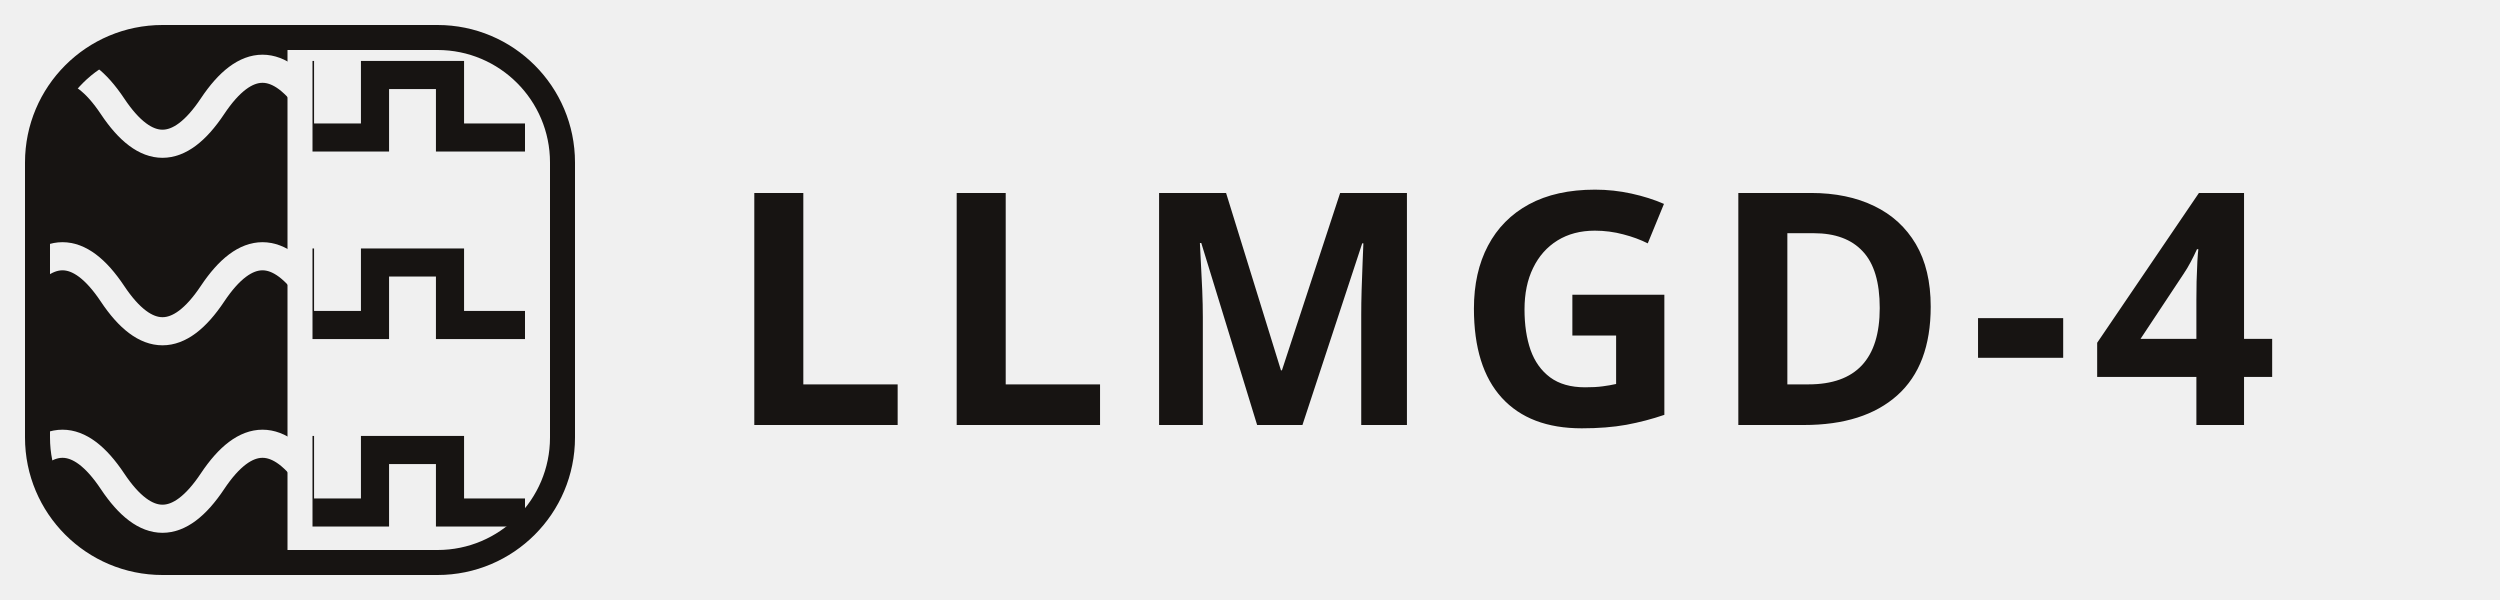
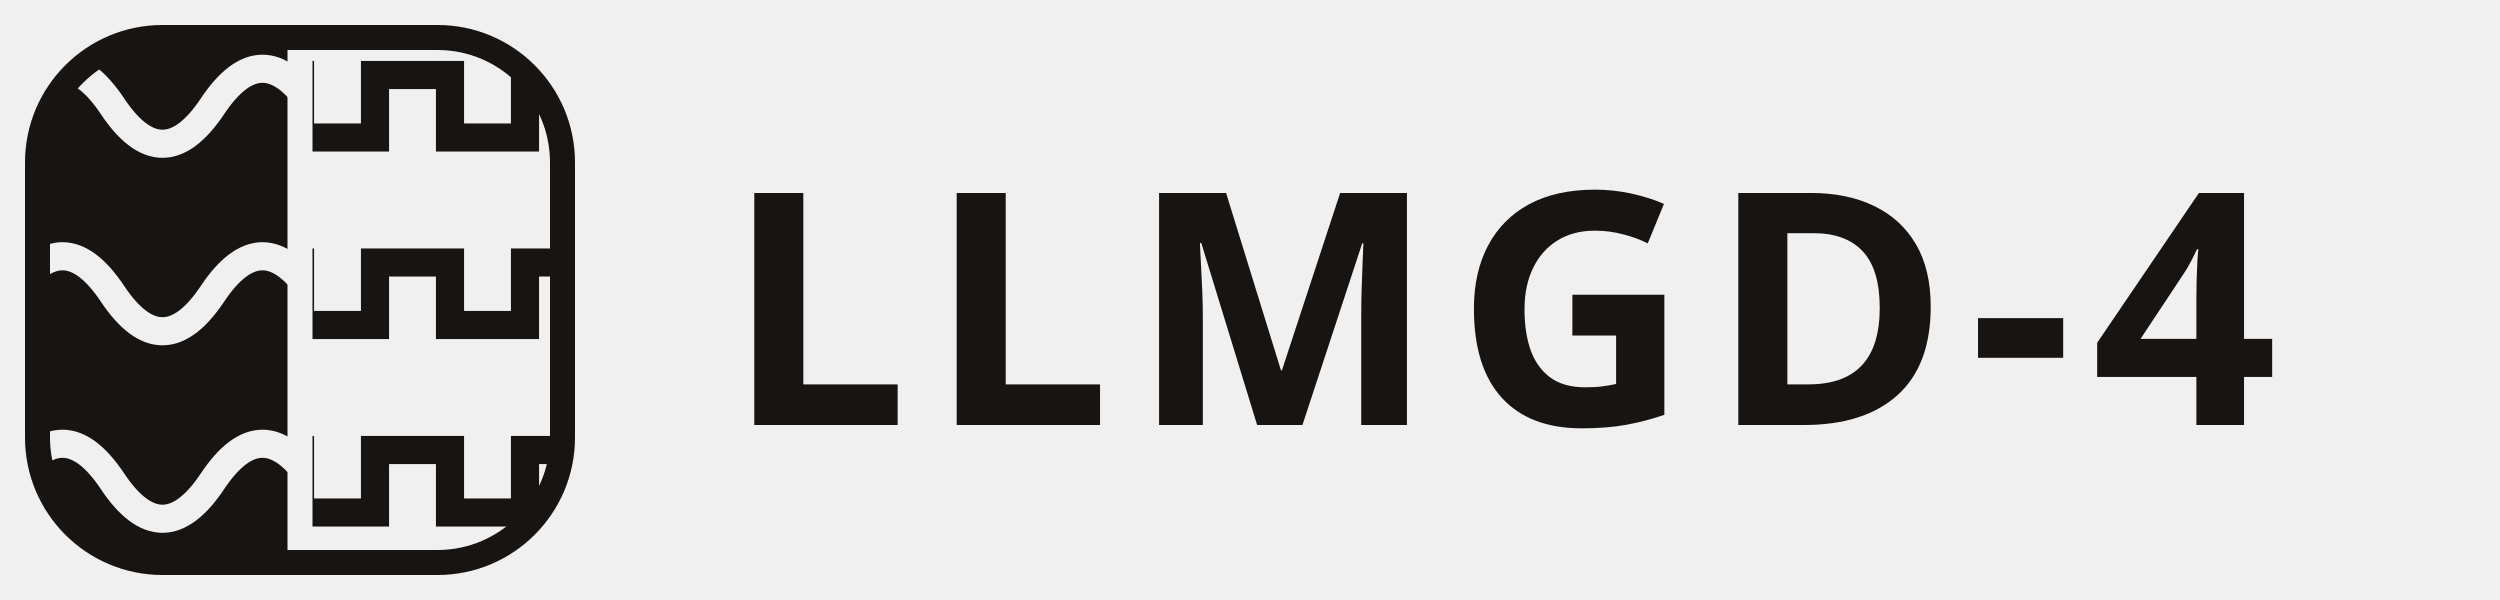
<svg xmlns="http://www.w3.org/2000/svg" viewBox="0 0 200 48">
  <g transform="scale(0.5)">
    <defs>
      <clipPath id="cq">
        <rect x="6" y="6" width="84" height="84" rx="20" />
      </clipPath>
      <mask id="mh">
        <rect width="96" height="96" fill="#fff" />
        <path d="M2 17 q8 -12 16 0 t16 0 t16 0 t16 0 t16 0 t16 0 M2 47 q8 -12 16 0 t16 0 t16 0 t16 0 t16 0 t16 0 M2 77 q8 -12 16 0 t16 0 t16 0 t16 0 t16 0 t16 0" fill="none" stroke="#000" stroke-width="4.5" stroke-linecap="round" />
      </mask>
      <clipPath id="cm">
        <rect x="50" y="0" width="46" height="96" />
      </clipPath>
    </defs>
    <g clip-path="url(#cq)">
      <rect x="0" y="0" width="46" height="96" fill="#171412" mask="url(#mh)" />
      <g clip-path="url(#cm)">
-         <path d="M2 22 h10 v-10 h12 v10 h12 v-10 h12 v10 h12 v-10 h12 v10 h12 M2 52 h10 v-10 h12 v10 h12 v-10 h12 v10 h12 v-10 h12 v10 h12 M2 82 h10 v-10 h12 v10 h12 v-10 h12 v10 h12 v-10 h12 v10 h12" fill="none" stroke="#171412" stroke-width="4.5" />
+         <path d="M0 22 h12 v-10 h12 v10 h12 v-10 h12 v10 h12 v-10 h12 v10 h12 v-10 h12 M0 52 h12 v-10 h12 v10 h12 v-10 h12 v10 h12 v-10 h12 v10 h12 v-10 h12 M0 82 h12 v-10 h12 v10 h12 v-10 h12 v10 h12 v-10 h12 v10 h12 v-10 h12" fill="none" stroke="#171412" stroke-width="4.5" />
      </g>
    </g>
    <rect x="6" y="6" width="84" height="84" rx="20" fill="none" stroke="#171412" stroke-width="4" />
  </g>
  <text x="58" y="34" font-family="'Outfit',system-ui,sans-serif" font-weight="700" font-size="26" letter-spacing="1.5" fill="#171412">LLMGD-4</text>
</svg>
